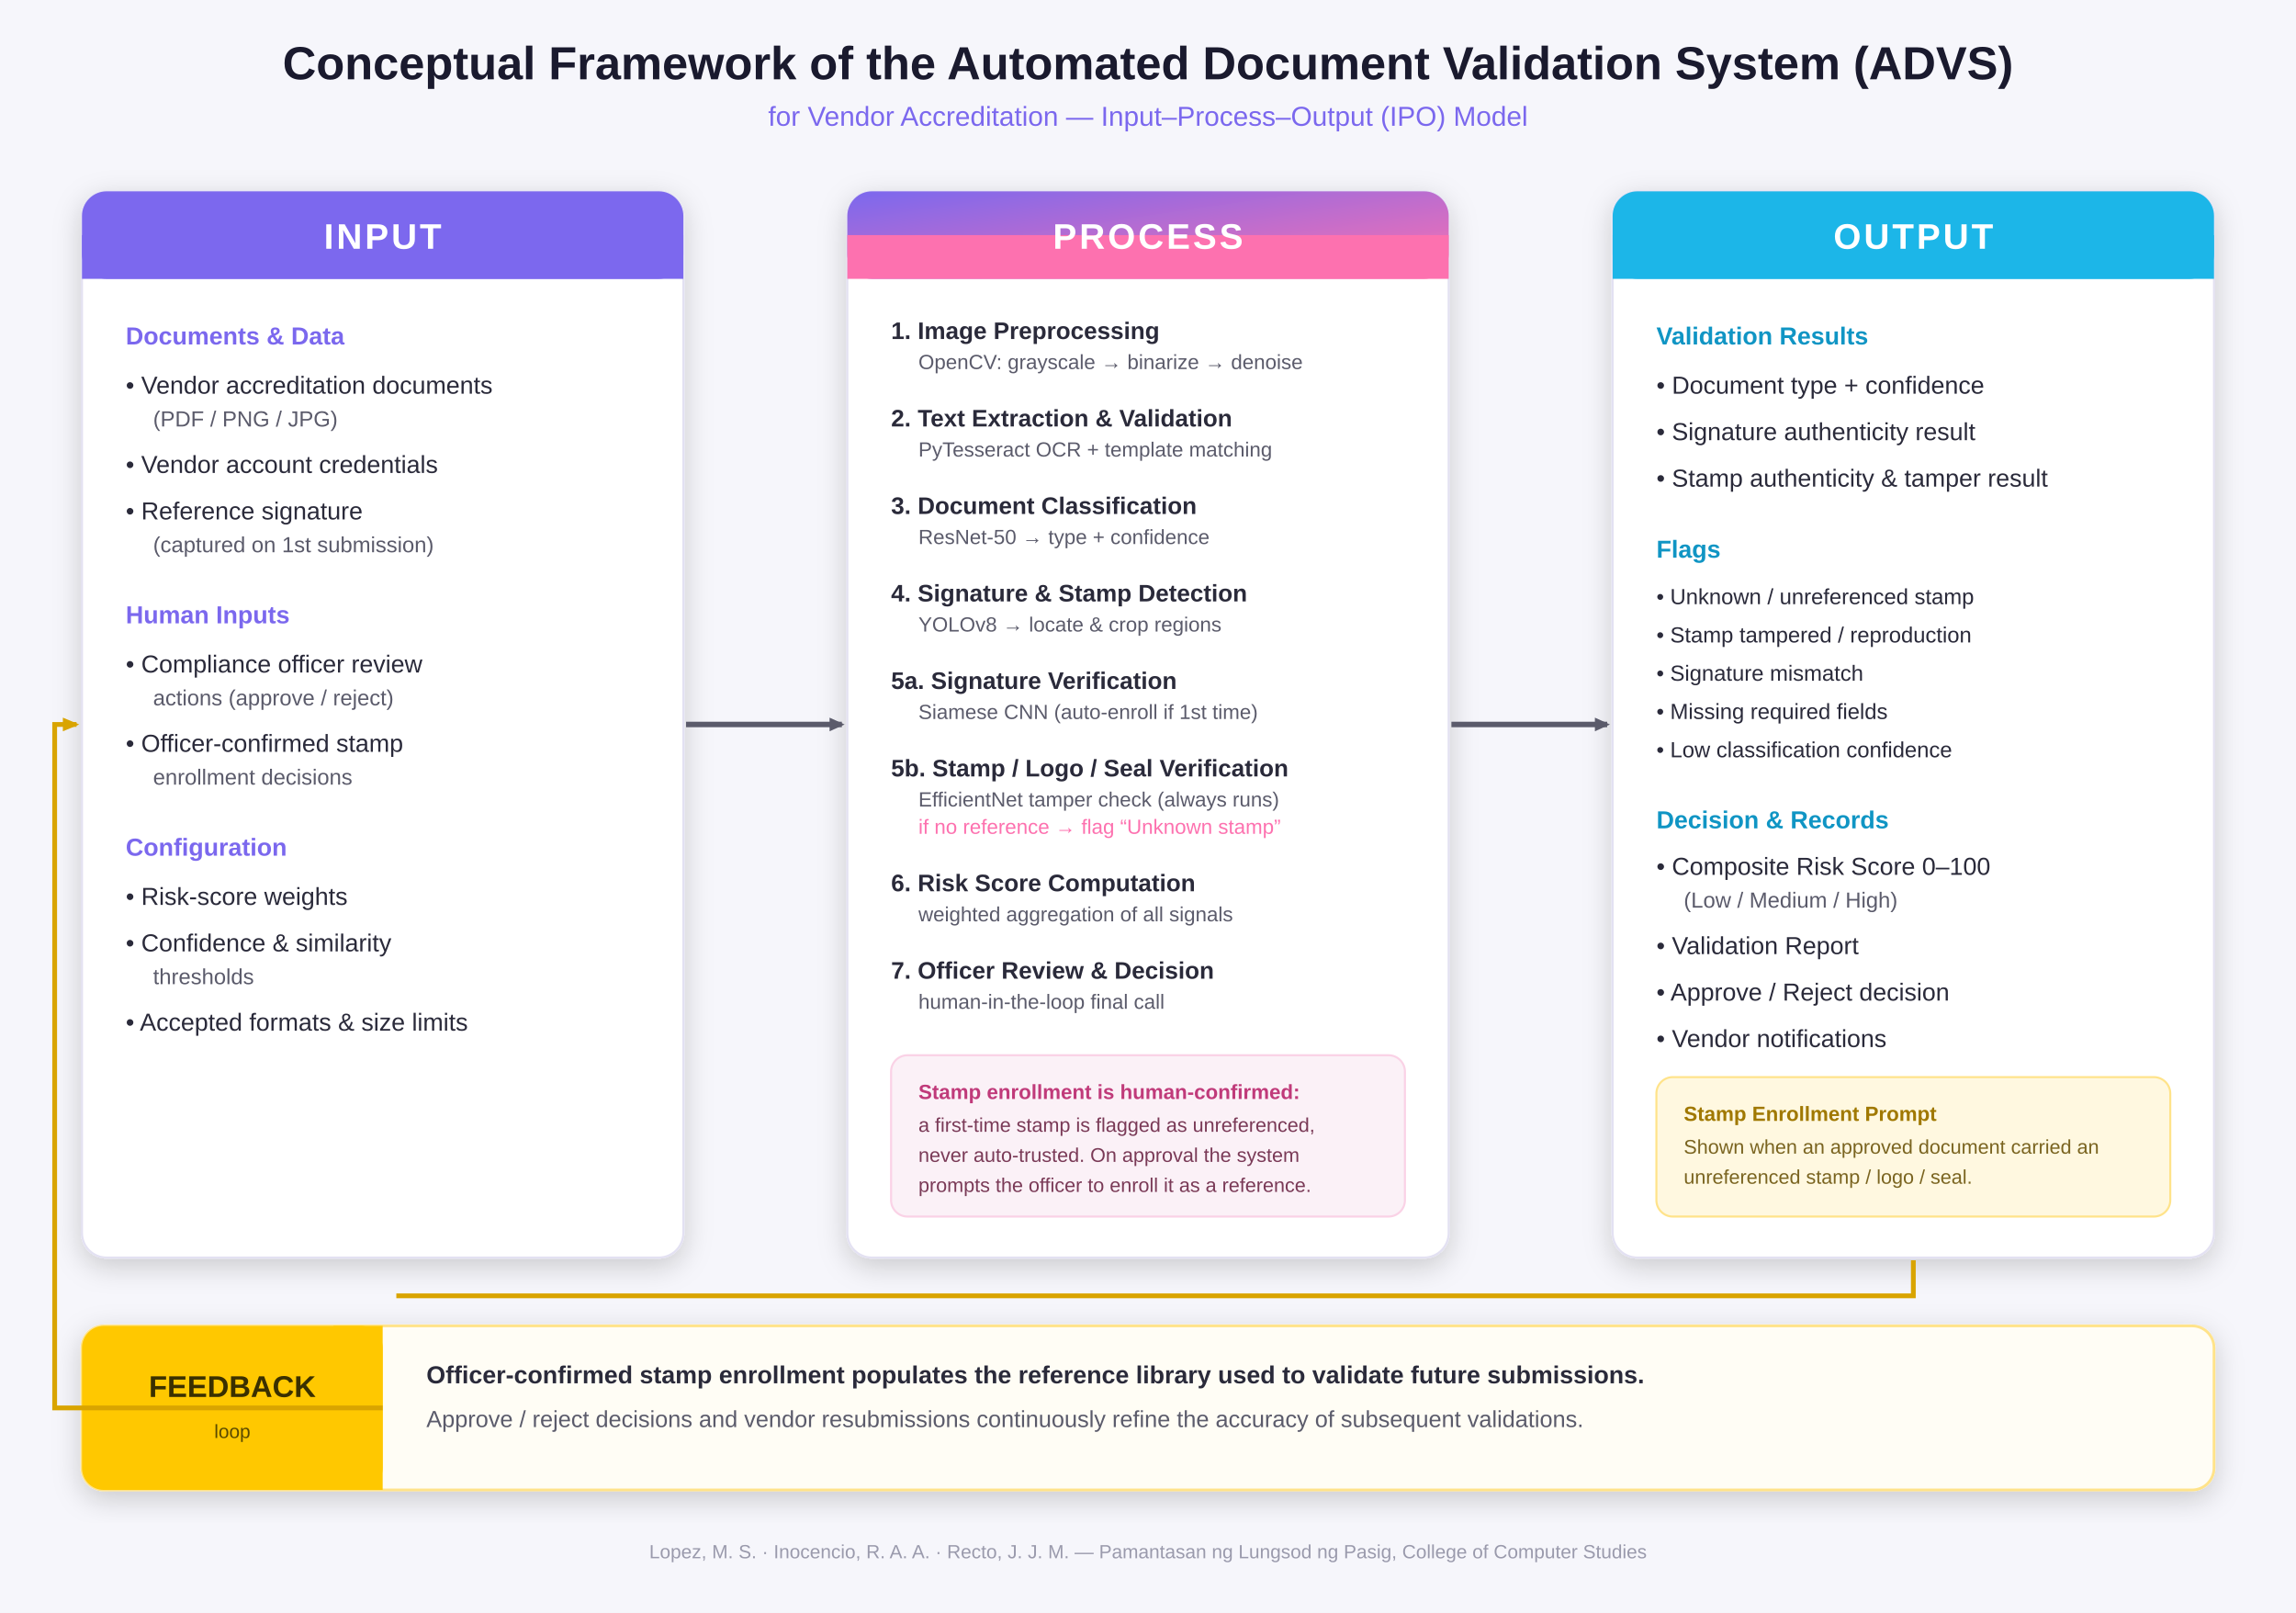
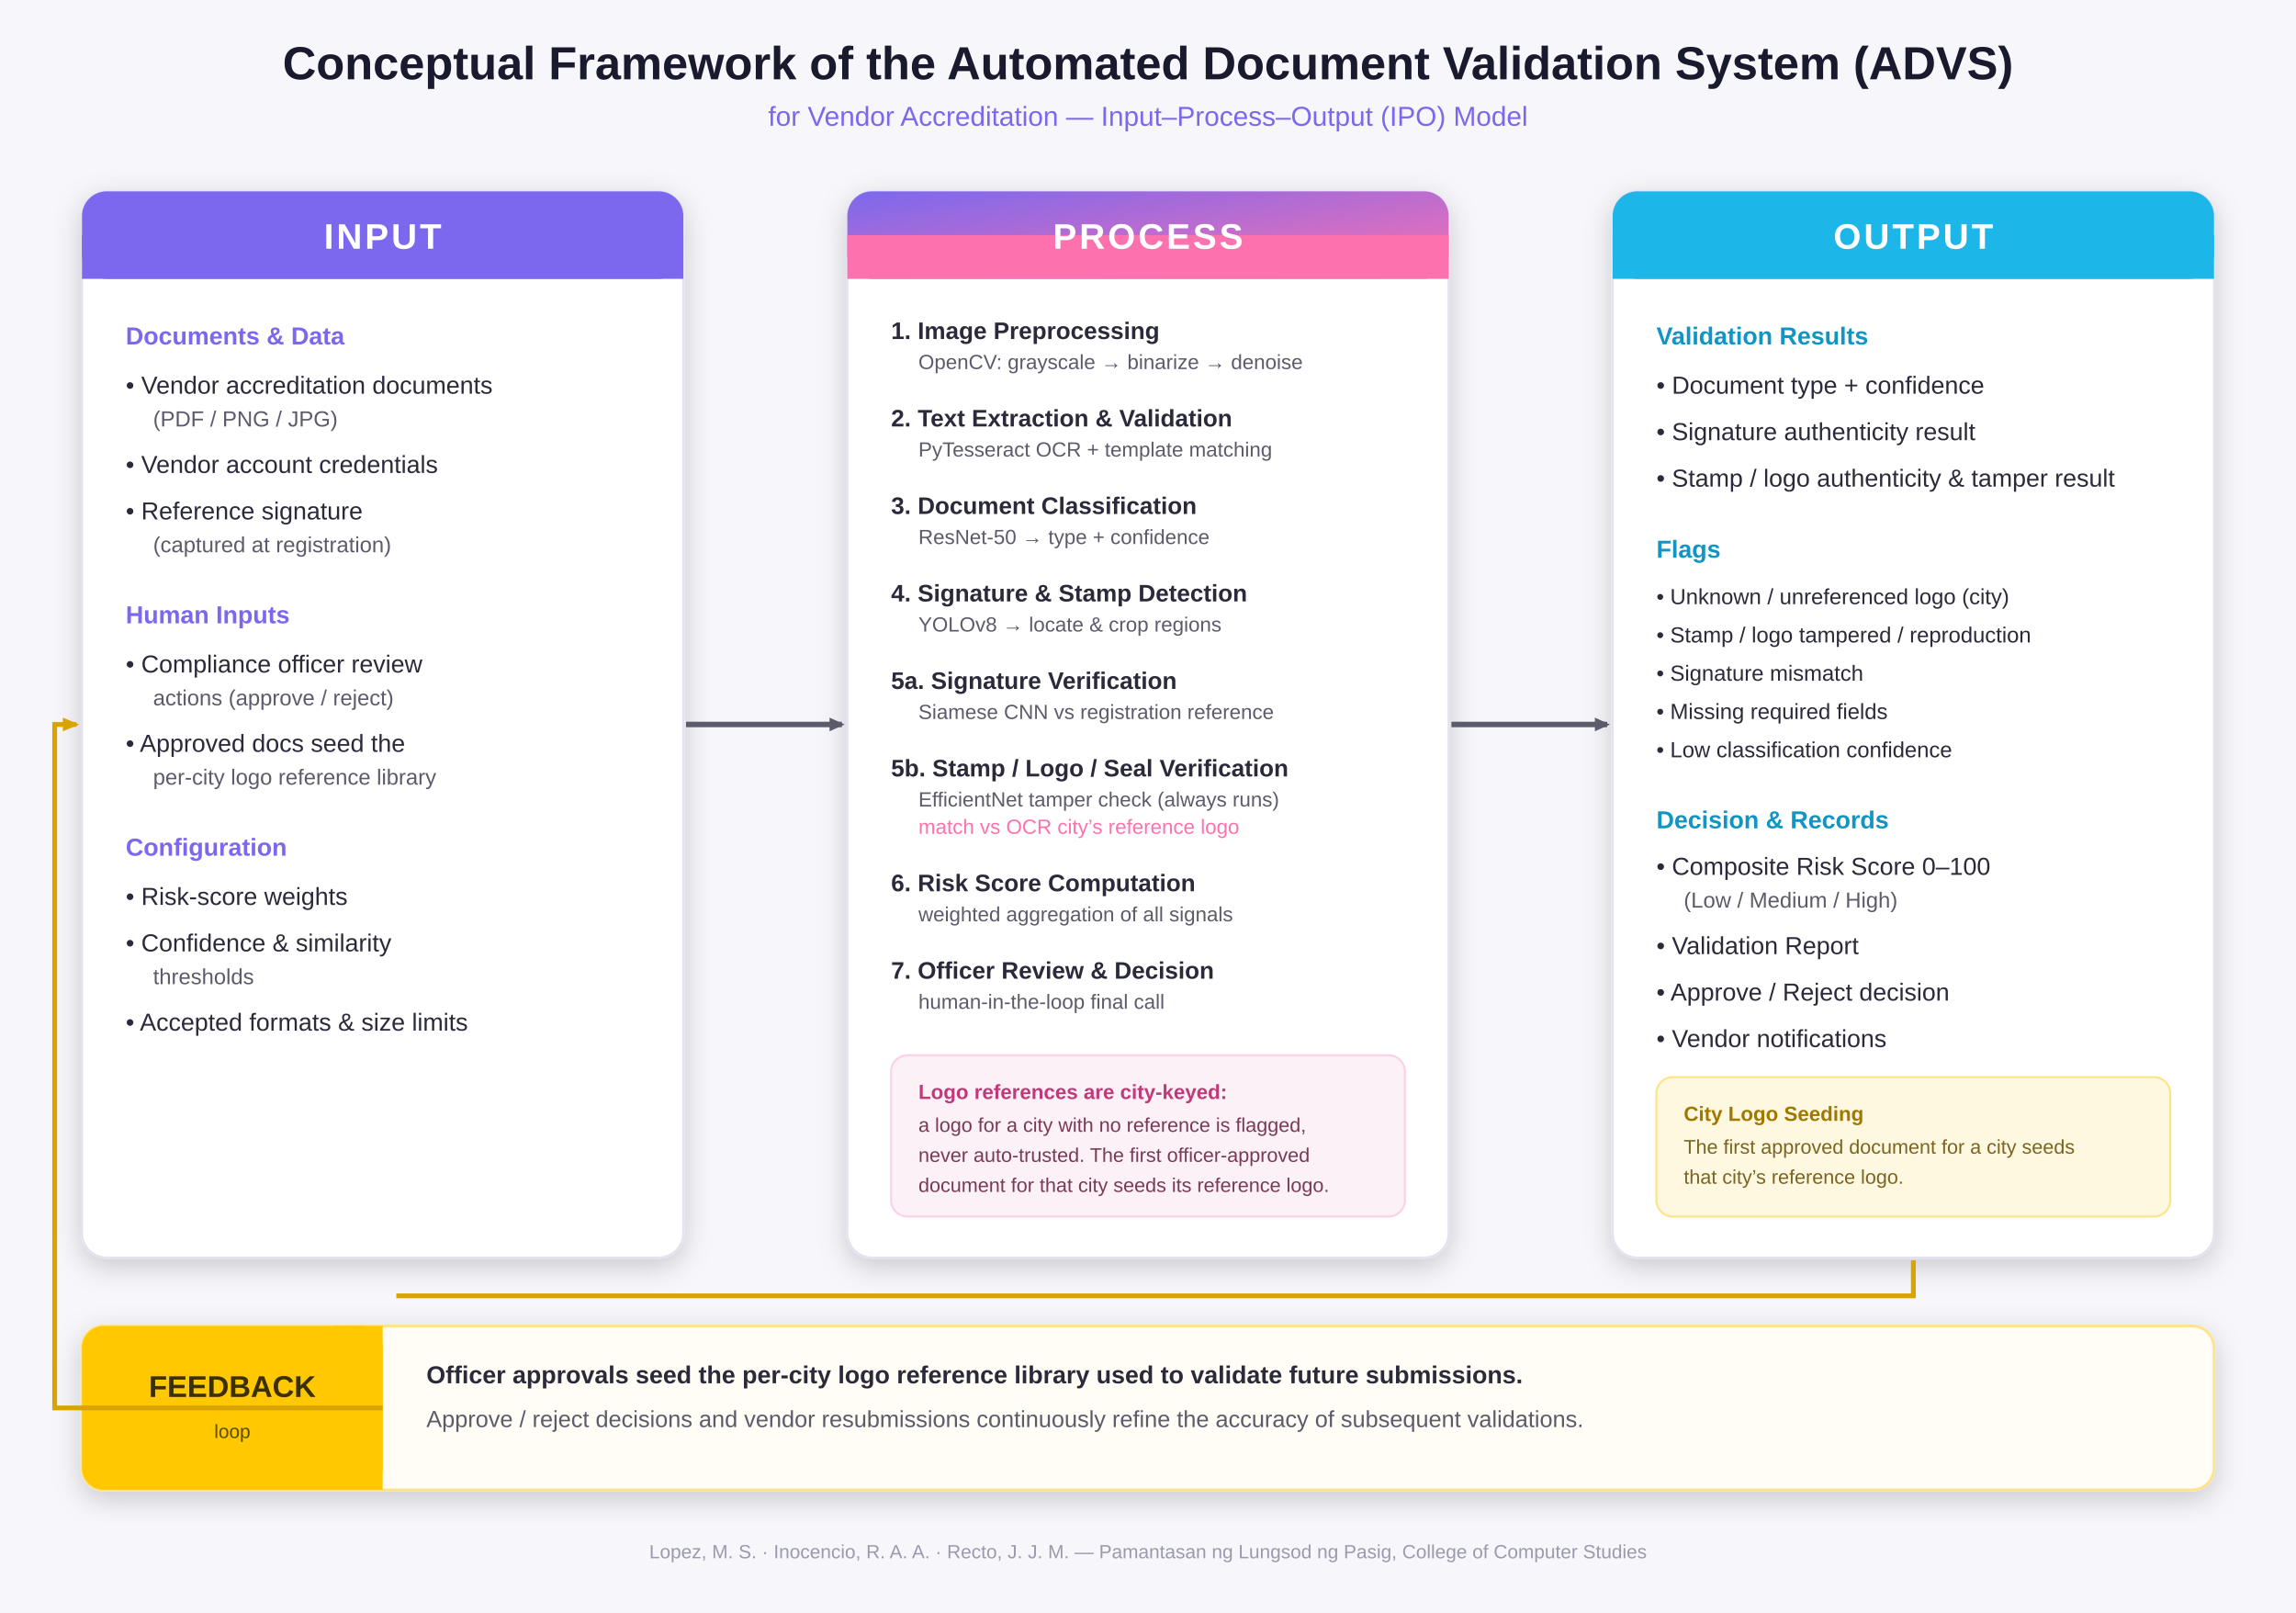
<svg xmlns="http://www.w3.org/2000/svg" width="1680" height="1180" viewBox="0 0 1680 1180" font-family="'Segoe UI', 'Helvetica Neue', Arial, sans-serif">
  <defs>
    <linearGradient id="gProcess" x1="0" y1="0" x2="1" y2="1">
      <stop offset="0%" stop-color="#7B68EE" />
      <stop offset="100%" stop-color="#FD71AF" />
    </linearGradient>
    <linearGradient id="gTitle" x1="0" y1="0" x2="1" y2="0">
      <stop offset="0%" stop-color="#7B68EE" />
      <stop offset="100%" stop-color="#FD71AF" />
    </linearGradient>
    <filter id="shadow" x="-20%" y="-20%" width="140%" height="140%">
      <feDropShadow dx="0" dy="6" stdDeviation="10" flood-color="#0D0D0F" flood-opacity="0.18" />
    </filter>
    <marker id="arrow" markerWidth="14" markerHeight="14" refX="9" refY="5" orient="auto" markerUnits="userSpaceOnUse">
      <path d="M0,0 L11,5 L0,10 z" fill="#5b5b6b" />
    </marker>
    <marker id="arrowFb" markerWidth="16" markerHeight="16" refX="10" refY="5" orient="auto" markerUnits="userSpaceOnUse">
      <path d="M0,0 L12,5 L0,10 z" fill="#D9A400" />
    </marker>
  </defs>
  <rect width="1680" height="1180" fill="#F6F6FB" />
  <text x="840" y="58" text-anchor="middle" font-size="34" font-weight="700" fill="#1A1A2E">Conceptual Framework of the Automated Document Validation System (ADVS)</text>
  <text x="840" y="92" text-anchor="middle" font-size="20" font-weight="500" fill="#7B68EE">for Vendor Accreditation — Input–Process–Output (IPO) Model</text>
  <g filter="url(#shadow)">
    <rect x="60" y="140" width="440" height="780" rx="18" fill="#FFFFFF" stroke="#E3E1F2" stroke-width="1.5" />
    <rect x="60" y="140" width="440" height="64" rx="18" fill="#7B68EE" />
    <rect x="60" y="172" width="440" height="32" fill="#7B68EE" />
  </g>
  <text x="280" y="182" text-anchor="middle" font-size="26" font-weight="700" fill="#FFFFFF" letter-spacing="2">INPUT</text>
  <g font-size="18" fill="#2A2A3A">
    <text x="92" y="252" font-weight="600" fill="#7B68EE">Documents &amp; Data</text>
    <text x="92" y="288">•  Vendor accreditation documents</text>
    <text x="112" y="312" fill="#5b5b6b" font-size="16">(PDF / PNG / JPG)</text>
    <text x="92" y="346">•  Vendor account credentials</text>
    <text x="92" y="380">•  Reference signature</text>
-     <text x="112" y="404" fill="#5b5b6b" font-size="16">(captured on 1st submission)</text>
+     <text x="112" y="404" fill="#5b5b6b" font-size="16">(captured at registration)</text>
    <text x="92" y="456" font-weight="600" fill="#7B68EE">Human Inputs</text>
    <text x="92" y="492">•  Compliance officer review</text>
    <text x="112" y="516" fill="#5b5b6b" font-size="16">actions (approve / reject)</text>
-     <text x="92" y="550">•  Officer-confirmed stamp</text>
-     <text x="112" y="574" fill="#5b5b6b" font-size="16">enrollment decisions</text>
+     <text x="92" y="550">•  Approved docs seed the</text>
+     <text x="112" y="574" fill="#5b5b6b" font-size="16">per-city logo reference library</text>
    <text x="92" y="626" font-weight="600" fill="#7B68EE">Configuration</text>
    <text x="92" y="662">•  Risk-score weights</text>
    <text x="92" y="696">•  Confidence &amp; similarity</text>
    <text x="112" y="720" fill="#5b5b6b" font-size="16">thresholds</text>
    <text x="92" y="754">•  Accepted formats &amp; size limits</text>
  </g>
  <g filter="url(#shadow)">
    <rect x="620" y="140" width="440" height="780" rx="18" fill="#FFFFFF" stroke="#E3E1F2" stroke-width="1.5" />
    <rect x="620" y="140" width="440" height="64" rx="18" fill="url(#gProcess)" />
    <rect x="620" y="172" width="440" height="32" fill="#FD71AF" />
  </g>
  <text x="840" y="182" text-anchor="middle" font-size="26" font-weight="700" fill="#FFFFFF" letter-spacing="2">PROCESS</text>
  <g font-size="17.5" fill="#2A2A3A">
    <text x="652" y="248" font-weight="700">1.  Image Preprocessing</text>
    <text x="672" y="270" fill="#5b5b6b" font-size="15">OpenCV: grayscale → binarize → denoise</text>
    <text x="652" y="312" font-weight="700">2.  Text Extraction &amp; Validation</text>
    <text x="672" y="334" fill="#5b5b6b" font-size="15">PyTesseract OCR + template matching</text>
    <text x="652" y="376" font-weight="700">3.  Document Classification</text>
    <text x="672" y="398" fill="#5b5b6b" font-size="15">ResNet-50 → type + confidence</text>
    <text x="652" y="440" font-weight="700">4.  Signature &amp; Stamp Detection</text>
    <text x="672" y="462" fill="#5b5b6b" font-size="15">YOLOv8 → locate &amp; crop regions</text>
    <text x="652" y="504" font-weight="700">5a. Signature Verification</text>
-     <text x="672" y="526" fill="#5b5b6b" font-size="15">Siamese CNN (auto-enroll if 1st time)</text>
+     <text x="672" y="526" fill="#5b5b6b" font-size="15">Siamese CNN vs registration reference</text>
    <text x="652" y="568" font-weight="700">5b. Stamp / Logo / Seal Verification</text>
    <text x="672" y="590" fill="#5b5b6b" font-size="15">EfficientNet tamper check (always runs)</text>
-     <text x="672" y="610" fill="#FD71AF" font-size="15">if no reference → flag “Unknown stamp”</text>
+     <text x="672" y="610" fill="#FD71AF" font-size="15">match vs OCR city’s reference logo</text>
    <text x="652" y="652" font-weight="700">6.  Risk Score Computation</text>
    <text x="672" y="674" fill="#5b5b6b" font-size="15">weighted aggregation of all signals</text>
    <text x="652" y="716" font-weight="700">7.  Officer Review &amp; Decision</text>
    <text x="672" y="738" fill="#5b5b6b" font-size="15">human-in-the-loop final call</text>
  </g>
  <rect x="652" y="772" width="376" height="118" rx="12" fill="#FBF1F7" stroke="#FAD2E6" stroke-width="1.5" />
-   <text x="672" y="804" font-size="15" font-weight="700" fill="#C03A7A">Stamp enrollment is human-confirmed:</text>
-   <text x="672" y="828" font-size="14.5" fill="#7a3a57">a first-time stamp is flagged as unreferenced,</text>
-   <text x="672" y="850" font-size="14.5" fill="#7a3a57">never auto-trusted. On approval the system</text>
-   <text x="672" y="872" font-size="14.5" fill="#7a3a57">prompts the officer to enroll it as a reference.</text>
+   <text x="672" y="804" font-size="15" font-weight="700" fill="#C03A7A">Logo references are city-keyed:</text>
+   <text x="672" y="828" font-size="14.5" fill="#7a3a57">a logo for a city with no reference is flagged,</text>
+   <text x="672" y="850" font-size="14.5" fill="#7a3a57">never auto-trusted. The first officer-approved</text>
+   <text x="672" y="872" font-size="14.5" fill="#7a3a57">document for that city seeds its reference logo.</text>
  <g filter="url(#shadow)">
    <rect x="1180" y="140" width="440" height="780" rx="18" fill="#FFFFFF" stroke="#E3E1F2" stroke-width="1.5" />
    <rect x="1180" y="140" width="440" height="64" rx="18" fill="#1FB6E8" />
    <rect x="1180" y="172" width="440" height="32" fill="#1FB6E8" />
  </g>
  <text x="1400" y="182" text-anchor="middle" font-size="26" font-weight="700" fill="#FFFFFF" letter-spacing="2">OUTPUT</text>
  <g font-size="18" fill="#2A2A3A">
    <text x="1212" y="252" font-weight="600" fill="#1095C4">Validation Results</text>
    <text x="1212" y="288">•  Document type + confidence</text>
    <text x="1212" y="322">•  Signature authenticity result</text>
-     <text x="1212" y="356">•  Stamp authenticity &amp; tamper result</text>
+     <text x="1212" y="356">•  Stamp / logo authenticity &amp; tamper result</text>
    <text x="1212" y="408" font-weight="600" fill="#1095C4">Flags</text>
-     <text x="1212" y="442" font-size="16">•  Unknown / unreferenced stamp</text>
-     <text x="1212" y="470" font-size="16">•  Stamp tampered / reproduction</text>
+     <text x="1212" y="442" font-size="16">•  Unknown / unreferenced logo (city)</text>
+     <text x="1212" y="470" font-size="16">•  Stamp / logo tampered / reproduction</text>
    <text x="1212" y="498" font-size="16">•  Signature mismatch</text>
    <text x="1212" y="526" font-size="16">•  Missing required fields</text>
    <text x="1212" y="554" font-size="16">•  Low classification confidence</text>
    <text x="1212" y="606" font-weight="600" fill="#1095C4">Decision &amp; Records</text>
    <text x="1212" y="640">•  Composite Risk Score 0–100</text>
    <text x="1232" y="664" fill="#5b5b6b" font-size="16">(Low / Medium / High)</text>
    <text x="1212" y="698">•  Validation Report</text>
    <text x="1212" y="732">•  Approve / Reject decision</text>
    <text x="1212" y="766">•  Vendor notifications</text>
  </g>
  <rect x="1212" y="788" width="376" height="102" rx="12" fill="#FFF8E0" stroke="#FFE38A" stroke-width="1.5" />
-   <text x="1232" y="820" font-size="15" font-weight="700" fill="#A07800">Stamp Enrollment Prompt</text>
-   <text x="1232" y="844" font-size="14.5" fill="#7a6420">Shown when an approved document carried an</text>
-   <text x="1232" y="866" font-size="14.5" fill="#7a6420">unreferenced stamp / logo / seal.</text>
+   <text x="1232" y="820" font-size="15" font-weight="700" fill="#A07800">City Logo Seeding</text>
+   <text x="1232" y="844" font-size="14.5" fill="#7a6420">The first approved document for a city seeds</text>
+   <text x="1232" y="866" font-size="14.5" fill="#7a6420">that city’s reference logo.</text>
  <line x1="502" y1="530" x2="616" y2="530" stroke="#5b5b6b" stroke-width="4" marker-end="url(#arrow)" />
  <line x1="1062" y1="530" x2="1176" y2="530" stroke="#5b5b6b" stroke-width="4" marker-end="url(#arrow)" />
  <g filter="url(#shadow)">
    <rect x="60" y="970" width="1560" height="120" rx="16" fill="#FFFDF5" stroke="#FFE38A" stroke-width="2" />
  </g>
  <rect x="60" y="970" width="220" height="120" rx="16" fill="#FFC800" />
  <rect x="244" y="970" width="36" height="120" fill="#FFC800" />
  <text x="170" y="1022" text-anchor="middle" font-size="22" font-weight="700" fill="#3a3000">FEEDBACK</text>
  <text x="170" y="1052" text-anchor="middle" font-size="14" fill="#5a4a00">loop</text>
-   <text x="312" y="1012" font-size="18" fill="#2A2A3A" font-weight="600">Officer-confirmed stamp enrollment populates the reference library used to validate future submissions.</text>
+   <text x="312" y="1012" font-size="18" fill="#2A2A3A" font-weight="600">Officer approvals seed the per-city logo reference library used to validate future submissions.</text>
  <text x="312" y="1044" font-size="17" fill="#5b5b6b">Approve / reject decisions and vendor resubmissions continuously refine the accuracy of subsequent validations.</text>
  <path d="M1400 922 L1400 948 L 290 948" fill="none" stroke="#D9A400" stroke-width="3.5" stroke-dasharray="2 0" />
  <path d="M280 1030 L 40 1030 L 40 530 L 56 530" fill="none" stroke="#D9A400" stroke-width="3.5" marker-end="url(#arrowFb)" />
  <text x="840" y="1140" text-anchor="middle" font-size="14" fill="#9a9aac">Lopez, M. S. · Inocencio, R. A. A. · Recto, J. J. M. — Pamantasan ng Lungsod ng Pasig, College of Computer Studies</text>
</svg>
